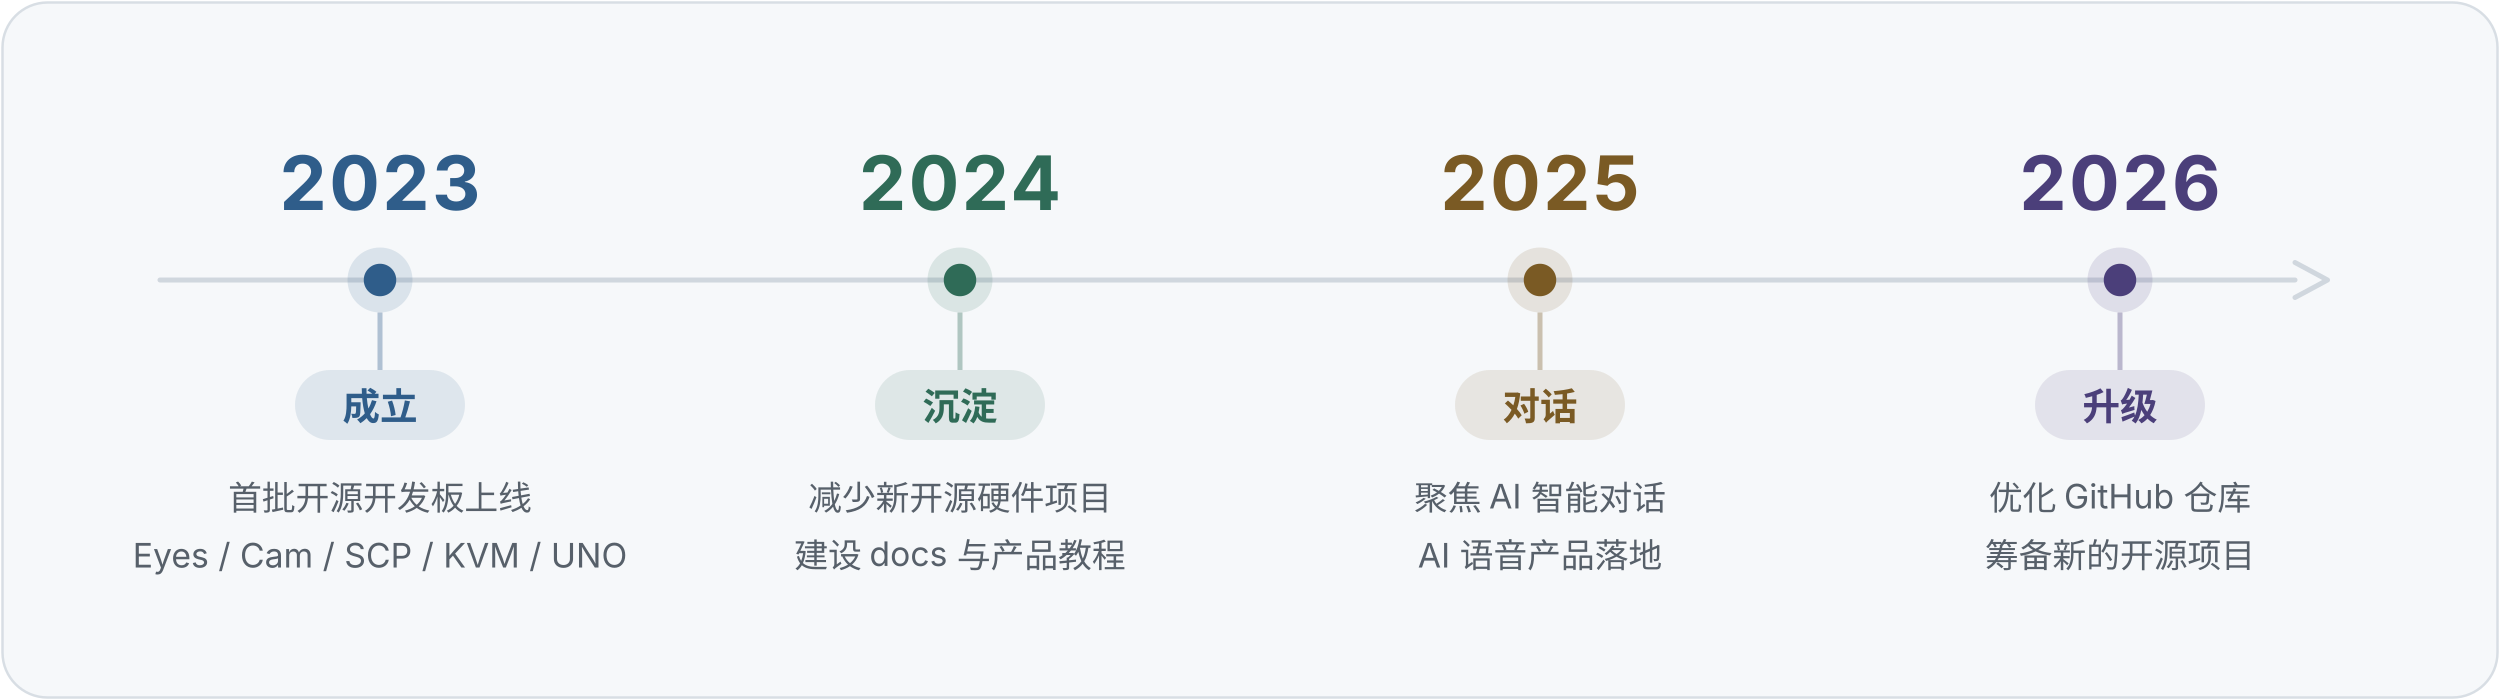
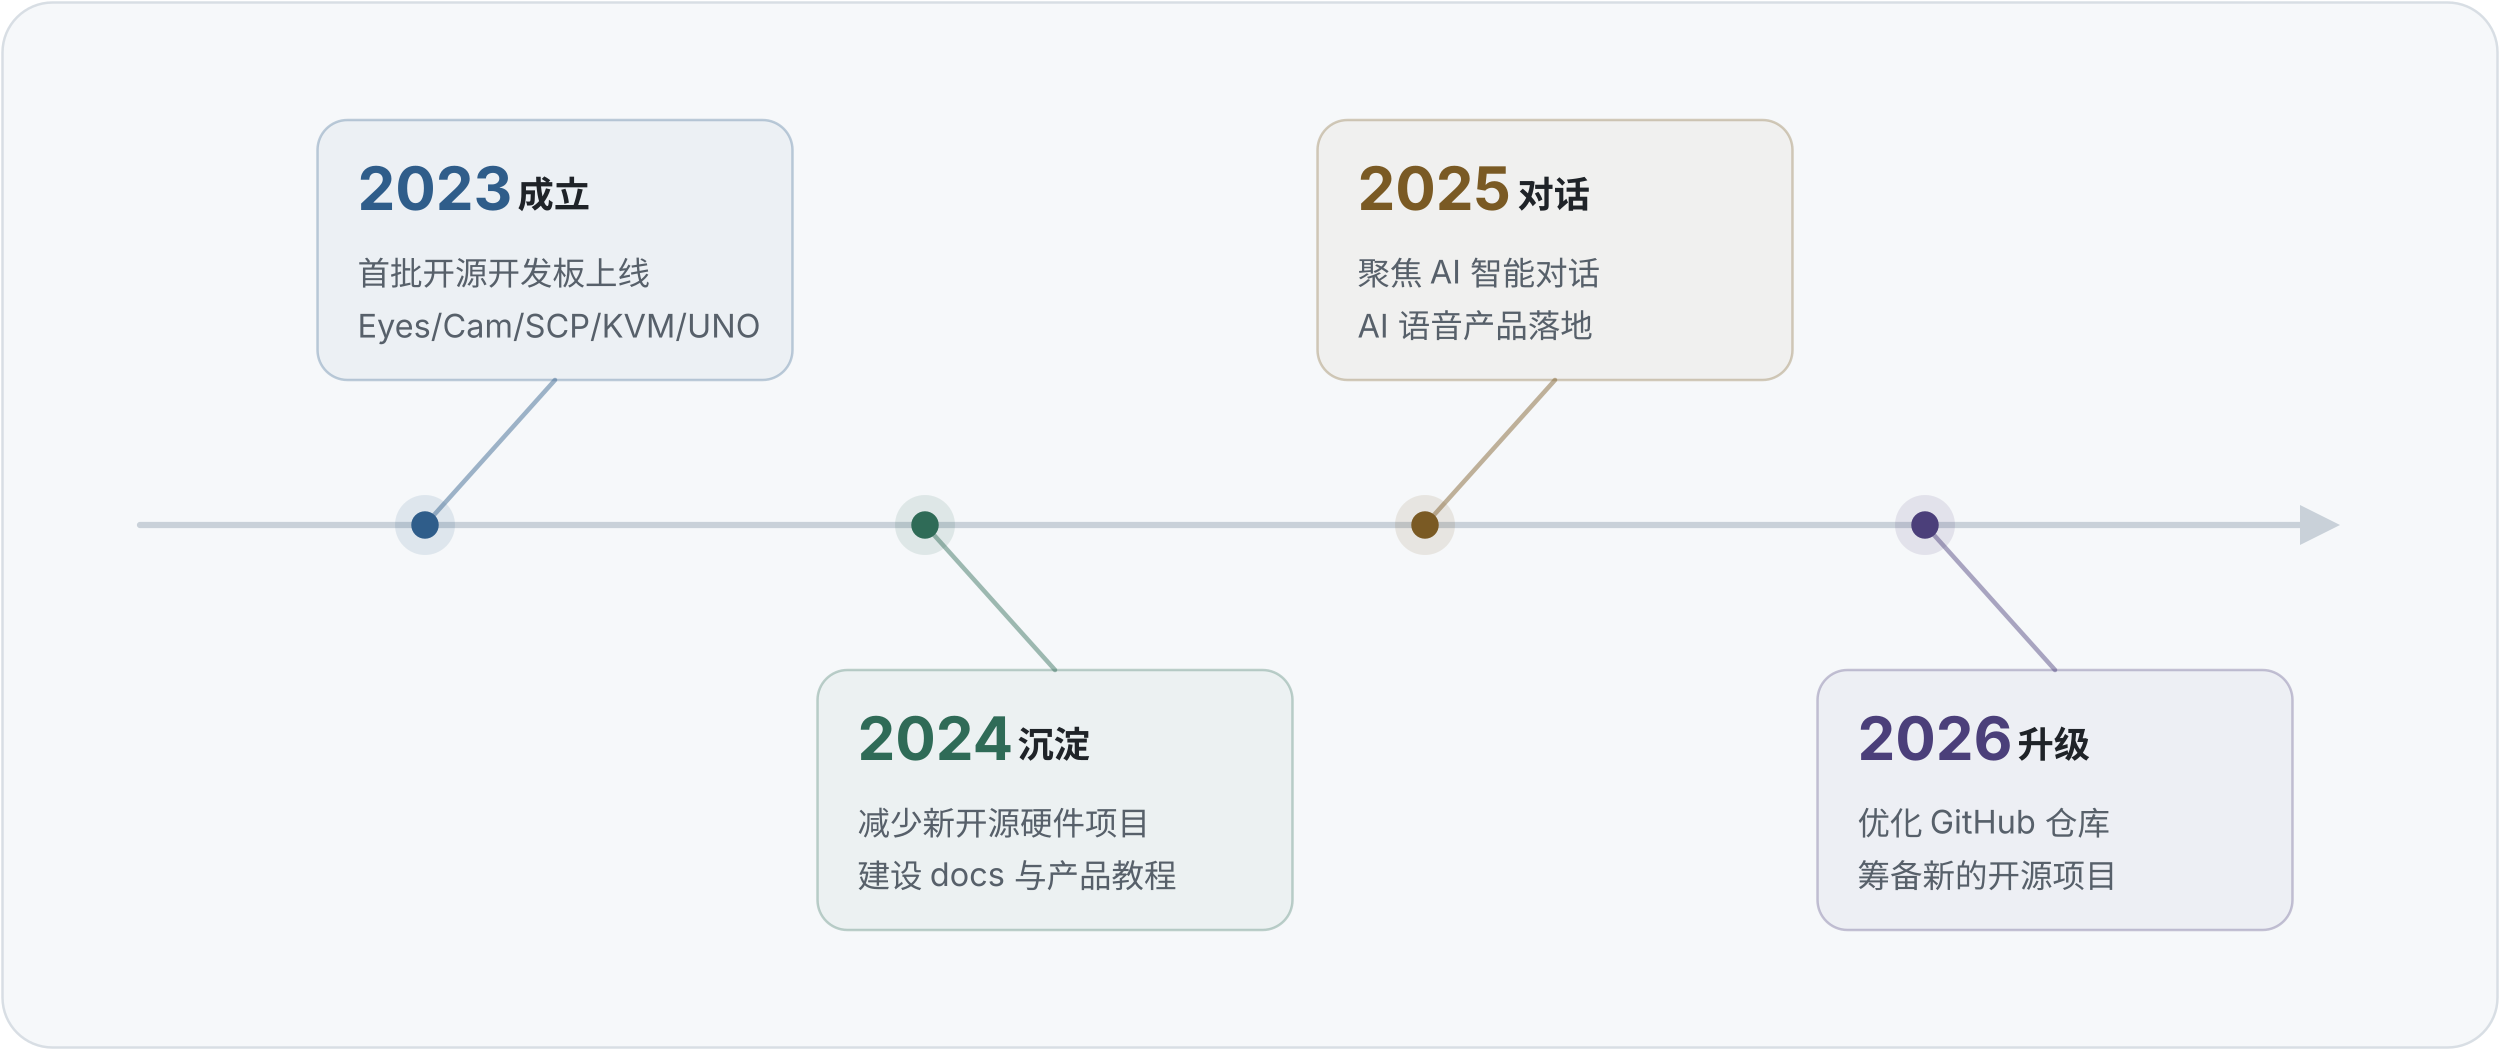
- <svg xmlns="http://www.w3.org/2000/svg" width="1000" height="280" viewBox="0 0 1000 280" role="img" aria-label="AiPi 团队发展时间线：2023 成立、2024 沉淀、2025 对话、2026 升级">
-   <rect x="1" y="1" width="998" height="278" rx="18" fill="#f6f8fa" stroke="#d8dee4" />
-   <line x1="64" y1="112" x2="918" y2="112" stroke="#d0d7de" stroke-width="2" stroke-linecap="round" />
-   <path d="M918 105 L931 112 L918 119" fill="none" stroke="#d0d7de" stroke-width="2" stroke-linecap="round" stroke-linejoin="round" />
-   <circle cx="152" cy="112" r="13" fill="#2f5d8a" fill-opacity="0.14" />
-   <circle cx="152" cy="112" r="6.5" fill="#2f5d8a" />
-   <line x1="152" y1="125" x2="152" y2="148" stroke="#2f5d8a" stroke-opacity="0.35" stroke-width="2" />
-   <text x="152" y="84" text-anchor="middle" font-family="Inter, 'Noto Sans SC', 'PingFang SC', 'Microsoft YaHei', system-ui, sans-serif" font-size="30" font-weight="700" letter-spacing="1" fill="#2f5d8a">2023</text>
-   <rect x="118" y="148" width="68" height="28" rx="14" fill="#2f5d8a" fill-opacity="0.12" />
-   <text x="152" y="168" text-anchor="middle" font-family="Inter, 'Noto Sans SC', 'PingFang SC', 'Microsoft YaHei', system-ui, sans-serif" font-size="15" font-weight="600" fill="#2f5d8a">成立</text>
-   <text x="152" y="204" text-anchor="middle" font-family="Inter, 'Noto Sans SC', 'PingFang SC', 'Microsoft YaHei', system-ui, sans-serif" font-size="13.5" fill="#57606a">首批开源开发板上线</text>
-   <text x="152" y="227" text-anchor="middle" font-family="Inter, 'Noto Sans SC', 'PingFang SC', 'Microsoft YaHei', system-ui, sans-serif" font-size="13.5" fill="#57606a">Eyes / Cam / SCP / KVM / UNO</text>
-   <circle cx="384" cy="112" r="13" fill="#2f6b57" fill-opacity="0.14" />
-   <circle cx="384" cy="112" r="6.5" fill="#2f6b57" />
-   <line x1="384" y1="125" x2="384" y2="148" stroke="#2f6b57" stroke-opacity="0.35" stroke-width="2" />
-   <text x="384" y="84" text-anchor="middle" font-family="Inter, 'Noto Sans SC', 'PingFang SC', 'Microsoft YaHei', system-ui, sans-serif" font-size="30" font-weight="700" letter-spacing="1" fill="#2f6b57">2024</text>
-   <rect x="350" y="148" width="68" height="28" rx="14" fill="#2f6b57" fill-opacity="0.12" />
-   <text x="384" y="168" text-anchor="middle" font-family="Inter, 'Noto Sans SC', 'PingFang SC', 'Microsoft YaHei', system-ui, sans-serif" font-size="15" font-weight="600" fill="#2f6b57">沉淀</text>
-   <text x="384" y="204" text-anchor="middle" font-family="Inter, 'Noto Sans SC', 'PingFang SC', 'Microsoft YaHei', system-ui, sans-serif" font-size="13.5" fill="#57606a">减少新开源硬件项目</text>
-   <text x="384" y="227" text-anchor="middle" font-family="Inter, 'Noto Sans SC', 'PingFang SC', 'Microsoft YaHei', system-ui, sans-serif" font-size="13.5" fill="#57606a">建设 docs 与产品教程</text>
-   <circle cx="616" cy="112" r="13" fill="#7a5a24" fill-opacity="0.14" />
-   <circle cx="616" cy="112" r="6.5" fill="#7a5a24" />
-   <line x1="616" y1="125" x2="616" y2="148" stroke="#7a5a24" stroke-opacity="0.35" stroke-width="2" />
-   <text x="616" y="84" text-anchor="middle" font-family="Inter, 'Noto Sans SC', 'PingFang SC', 'Microsoft YaHei', system-ui, sans-serif" font-size="30" font-weight="700" letter-spacing="1" fill="#7a5a24">2025</text>
-   <rect x="582" y="148" width="68" height="28" rx="14" fill="#7a5a24" fill-opacity="0.12" />
-   <text x="616" y="168" text-anchor="middle" font-family="Inter, 'Noto Sans SC', 'PingFang SC', 'Microsoft YaHei', system-ui, sans-serif" font-size="15" font-weight="600" fill="#7a5a24">对话</text>
-   <text x="616" y="204" text-anchor="middle" font-family="Inter, 'Noto Sans SC', 'PingFang SC', 'Microsoft YaHei', system-ui, sans-serif" font-size="13.5" fill="#57606a">聚焦 AI 智能对话</text>
-   <text x="616" y="227" text-anchor="middle" font-family="Inter, 'Noto Sans SC', 'PingFang SC', 'Microsoft YaHei', system-ui, sans-serif" font-size="13.5" fill="#57606a">AI 语音产品落地</text>
-   <circle cx="848" cy="112" r="13" fill="#4b3f7a" fill-opacity="0.14" />
-   <circle cx="848" cy="112" r="6.5" fill="#4b3f7a" />
-   <line x1="848" y1="125" x2="848" y2="148" stroke="#4b3f7a" stroke-opacity="0.35" stroke-width="2" />
-   <text x="848" y="84" text-anchor="middle" font-family="Inter, 'Noto Sans SC', 'PingFang SC', 'Microsoft YaHei', system-ui, sans-serif" font-size="30" font-weight="700" letter-spacing="1" fill="#4b3f7a">2026</text>
-   <rect x="814" y="148" width="68" height="28" rx="14" fill="#4b3f7a" fill-opacity="0.12" />
-   <text x="848" y="168" text-anchor="middle" font-family="Inter, 'Noto Sans SC', 'PingFang SC', 'Microsoft YaHei', system-ui, sans-serif" font-size="15" font-weight="600" fill="#4b3f7a">升级</text>
-   <text x="848" y="204" text-anchor="middle" font-family="Inter, 'Noto Sans SC', 'PingFang SC', 'Microsoft YaHei', system-ui, sans-serif" font-size="13.5" fill="#57606a">优化 GitHub 仓库</text>
-   <text x="848" y="227" text-anchor="middle" font-family="Inter, 'Noto Sans SC', 'PingFang SC', 'Microsoft YaHei', system-ui, sans-serif" font-size="13.5" fill="#57606a">筹备新的开源项目</text>
+ <svg xmlns="http://www.w3.org/2000/svg" width="1000" height="420" viewBox="0 0 1000 420" role="img" aria-label="AiPi 小安派团队发展鱼骨时间线">
+   <rect x="1" y="1" width="998" height="418" rx="20" fill="#f6f8fa" stroke="#d8dee4" />
+   <line x1="56" y1="210" x2="920" y2="210" stroke="#c9d1d9" stroke-width="2.5" stroke-linecap="round" />
+   <path d="M920 202 L936 210 L920 218 Z" fill="#c9d1d9" />
+   <line x1="170.0" y1="210" x2="222.0" y2="152" stroke="#2f5d8a" stroke-opacity="0.45" stroke-width="1.8" stroke-linecap="round" />
+   <circle cx="170.0" cy="210" r="12" fill="#2f5d8a" fill-opacity="0.12" />
+   <circle cx="170.0" cy="210" r="5.5" fill="#2f5d8a" />
+   <rect x="127.0" y="48" width="190.0" height="104" rx="12" fill="#2f5d8a" fill-opacity="0.05" stroke="#2f5d8a" stroke-opacity="0.30" />
+   <text x="143.0" y="84" font-family="Inter, 'Noto Sans SC', 'PingFang SC', 'Microsoft YaHei', system-ui, sans-serif" font-size="24" font-weight="700" fill="#2f5d8a">2023</text>
+   <text x="207.0" y="83" font-family="Inter, 'Noto Sans SC', 'PingFang SC', 'Microsoft YaHei', system-ui, sans-serif" font-size="14.5" font-weight="600" fill="#1f2328">成立</text>
+   <text x="143.0" y="114" font-family="Inter, 'Noto Sans SC', 'PingFang SC', 'Microsoft YaHei', system-ui, sans-serif" font-size="13" fill="#57606a">首批开源开发板上线</text>
+   <text x="143.0" y="135" font-family="Inter, 'Noto Sans SC', 'PingFang SC', 'Microsoft YaHei', system-ui, sans-serif" font-size="13" fill="#57606a">Eyes/Cam/SCP/KVM/UNO</text>
+   <line x1="370.0" y1="210" x2="422.0" y2="268" stroke="#2f6b57" stroke-opacity="0.45" stroke-width="1.8" stroke-linecap="round" />
+   <circle cx="370.0" cy="210" r="12" fill="#2f6b57" fill-opacity="0.12" />
+   <circle cx="370.0" cy="210" r="5.5" fill="#2f6b57" />
+   <rect x="327.0" y="268" width="190.0" height="104" rx="12" fill="#2f6b57" fill-opacity="0.05" stroke="#2f6b57" stroke-opacity="0.30" />
+   <text x="343.0" y="304" font-family="Inter, 'Noto Sans SC', 'PingFang SC', 'Microsoft YaHei', system-ui, sans-serif" font-size="24" font-weight="700" fill="#2f6b57">2024</text>
+   <text x="407.0" y="303" font-family="Inter, 'Noto Sans SC', 'PingFang SC', 'Microsoft YaHei', system-ui, sans-serif" font-size="14.5" font-weight="600" fill="#1f2328">沉淀</text>
+   <text x="343.0" y="334" font-family="Inter, 'Noto Sans SC', 'PingFang SC', 'Microsoft YaHei', system-ui, sans-serif" font-size="13" fill="#57606a">减少新开源硬件项目</text>
+   <text x="343.0" y="355" font-family="Inter, 'Noto Sans SC', 'PingFang SC', 'Microsoft YaHei', system-ui, sans-serif" font-size="13" fill="#57606a">建设 docs 与产品教程</text>
+   <line x1="570.0" y1="210" x2="622.0" y2="152" stroke="#7a5a24" stroke-opacity="0.45" stroke-width="1.8" stroke-linecap="round" />
+   <circle cx="570.0" cy="210" r="12" fill="#7a5a24" fill-opacity="0.12" />
+   <circle cx="570.0" cy="210" r="5.5" fill="#7a5a24" />
+   <rect x="527.0" y="48" width="190.0" height="104" rx="12" fill="#7a5a24" fill-opacity="0.05" stroke="#7a5a24" stroke-opacity="0.30" />
+   <text x="543.0" y="84" font-family="Inter, 'Noto Sans SC', 'PingFang SC', 'Microsoft YaHei', system-ui, sans-serif" font-size="24" font-weight="700" fill="#7a5a24">2025</text>
+   <text x="607.0" y="83" font-family="Inter, 'Noto Sans SC', 'PingFang SC', 'Microsoft YaHei', system-ui, sans-serif" font-size="14.5" font-weight="600" fill="#1f2328">对话</text>
+   <text x="543.0" y="114" font-family="Inter, 'Noto Sans SC', 'PingFang SC', 'Microsoft YaHei', system-ui, sans-serif" font-size="13" fill="#57606a">聚焦 AI 智能对话</text>
+   <text x="543.0" y="135" font-family="Inter, 'Noto Sans SC', 'PingFang SC', 'Microsoft YaHei', system-ui, sans-serif" font-size="13" fill="#57606a">AI 语音产品落地</text>
+   <line x1="770.0" y1="210" x2="822.0" y2="268" stroke="#4b3f7a" stroke-opacity="0.45" stroke-width="1.8" stroke-linecap="round" />
+   <circle cx="770.0" cy="210" r="12" fill="#4b3f7a" fill-opacity="0.12" />
+   <circle cx="770.0" cy="210" r="5.5" fill="#4b3f7a" />
+   <rect x="727.0" y="268" width="190.0" height="104" rx="12" fill="#4b3f7a" fill-opacity="0.05" stroke="#4b3f7a" stroke-opacity="0.30" />
+   <text x="743.0" y="304" font-family="Inter, 'Noto Sans SC', 'PingFang SC', 'Microsoft YaHei', system-ui, sans-serif" font-size="24" font-weight="700" fill="#4b3f7a">2026</text>
+   <text x="807.0" y="303" font-family="Inter, 'Noto Sans SC', 'PingFang SC', 'Microsoft YaHei', system-ui, sans-serif" font-size="14.5" font-weight="600" fill="#1f2328">升级</text>
+   <text x="743.0" y="334" font-family="Inter, 'Noto Sans SC', 'PingFang SC', 'Microsoft YaHei', system-ui, sans-serif" font-size="13" fill="#57606a">优化 GitHub 仓库</text>
+   <text x="743.0" y="355" font-family="Inter, 'Noto Sans SC', 'PingFang SC', 'Microsoft YaHei', system-ui, sans-serif" font-size="13" fill="#57606a">筹备新的开源项目</text>
</svg>
